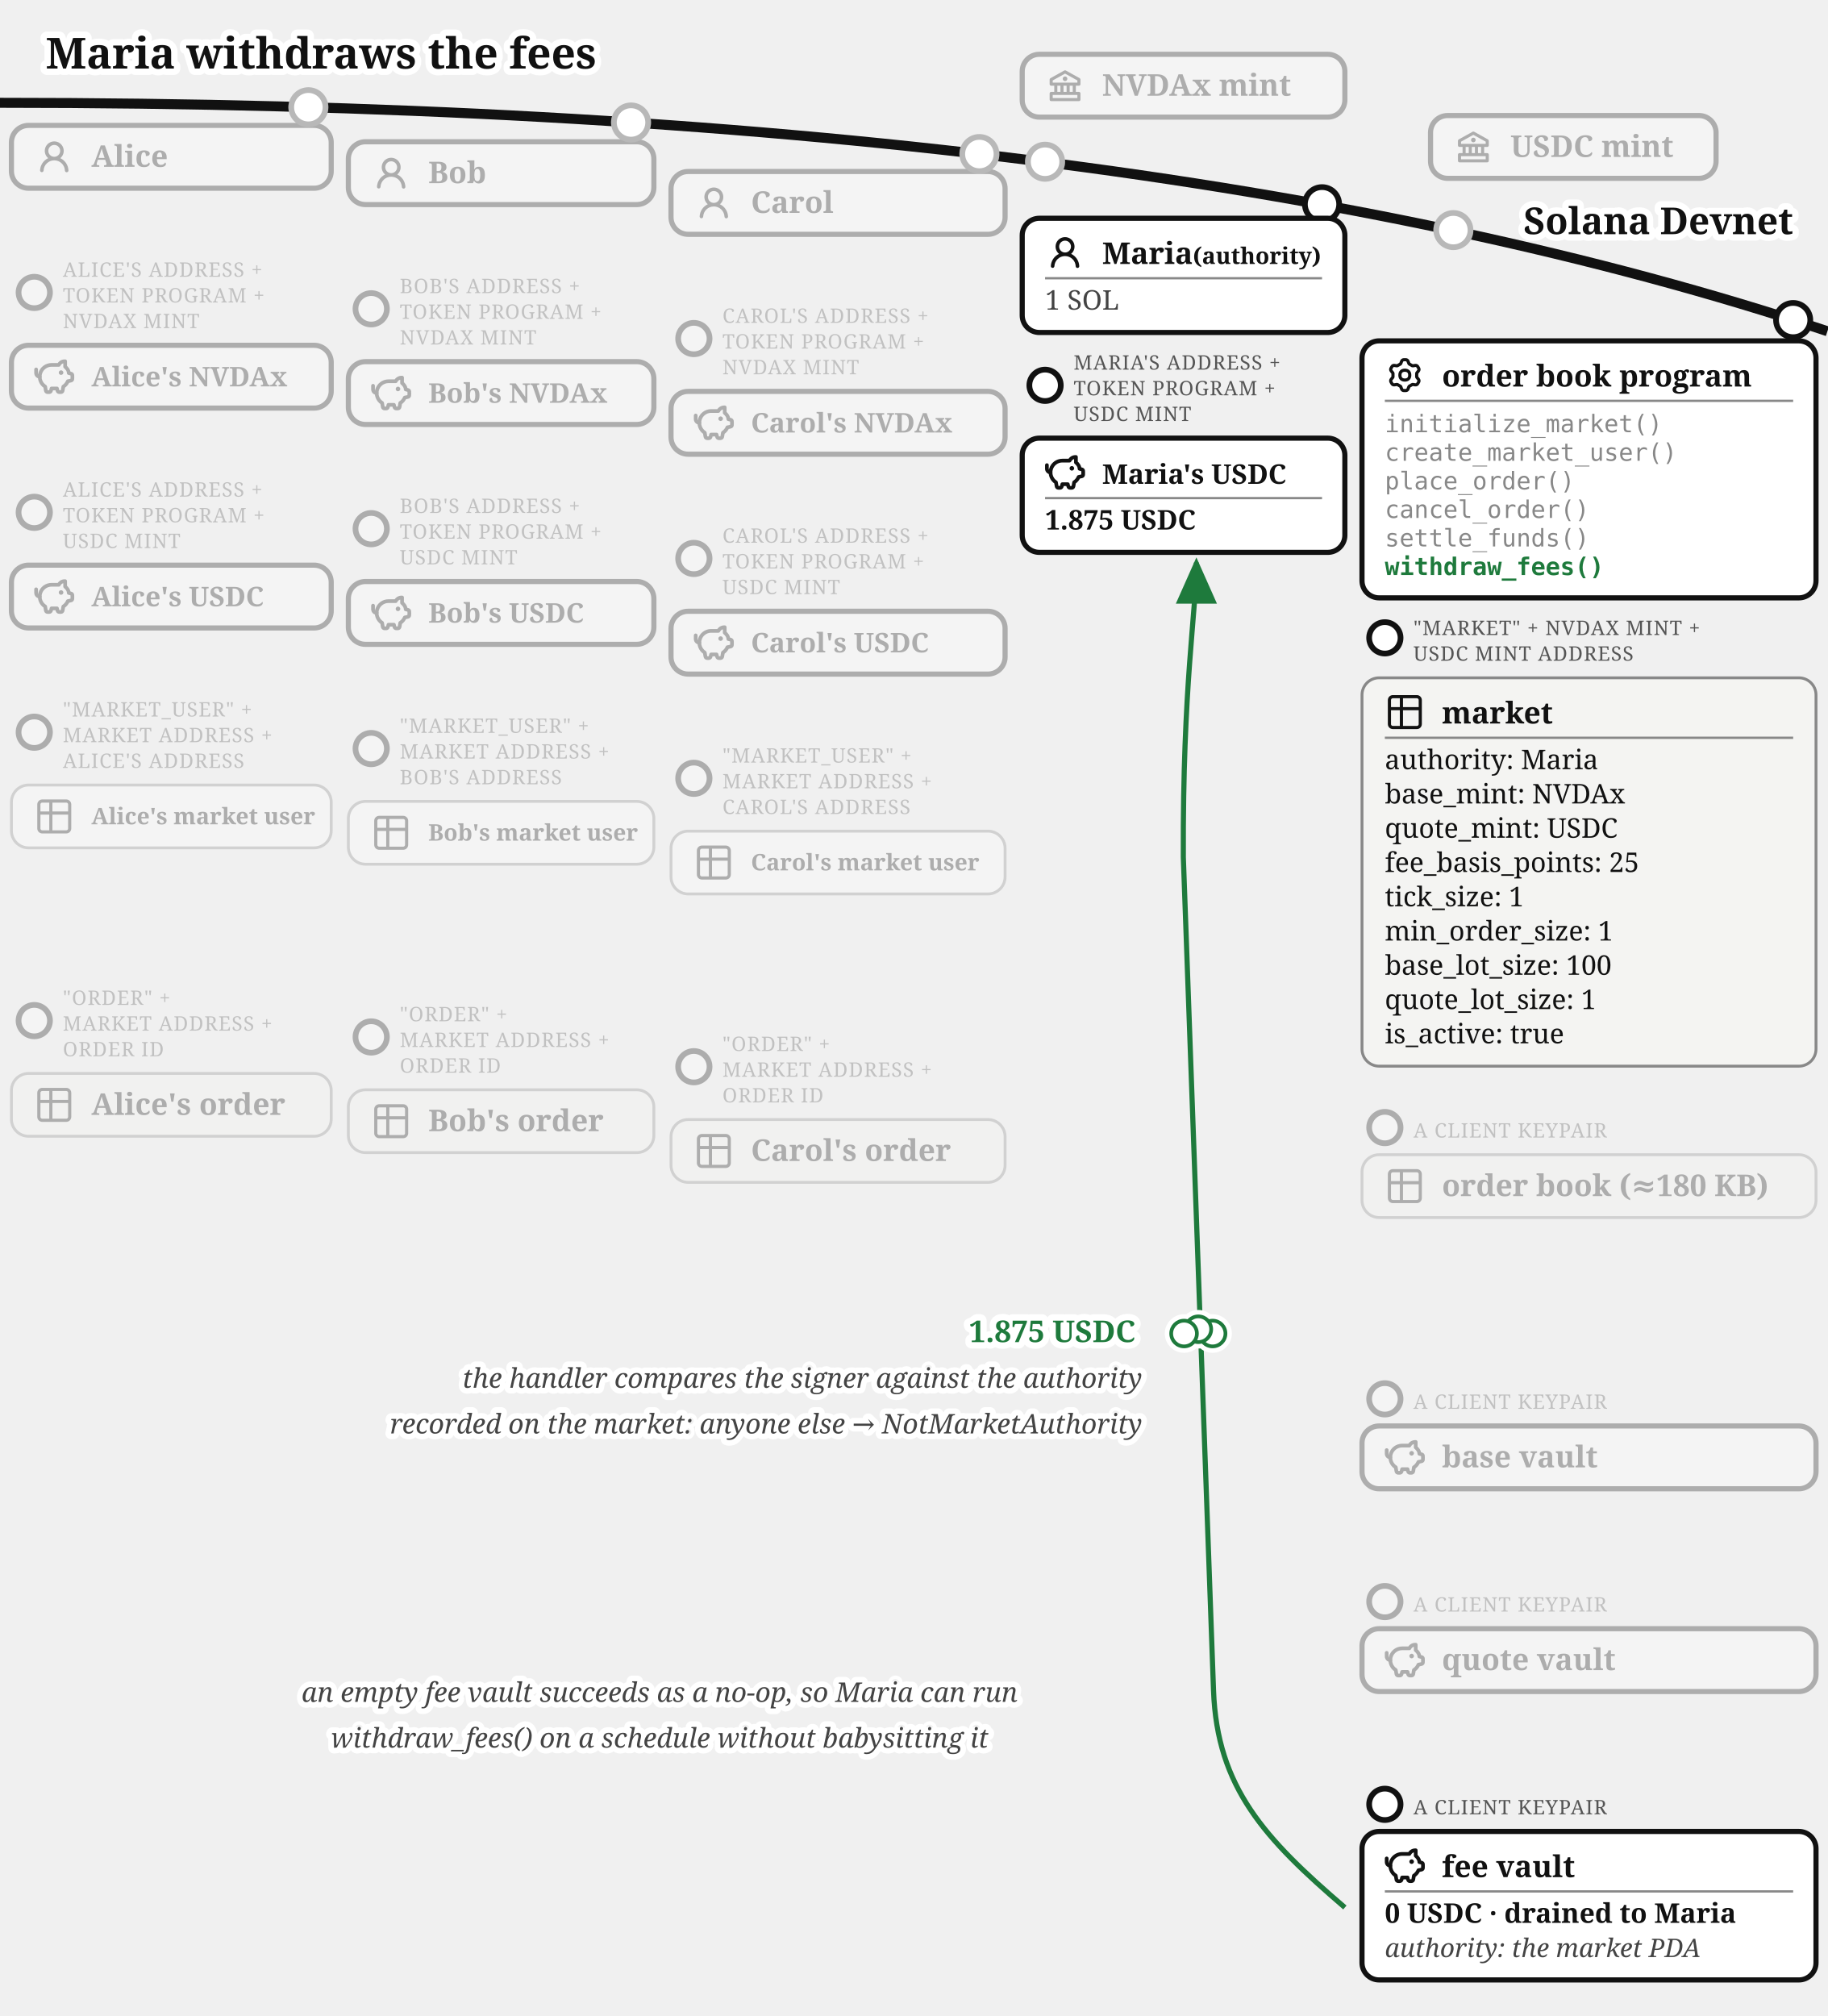
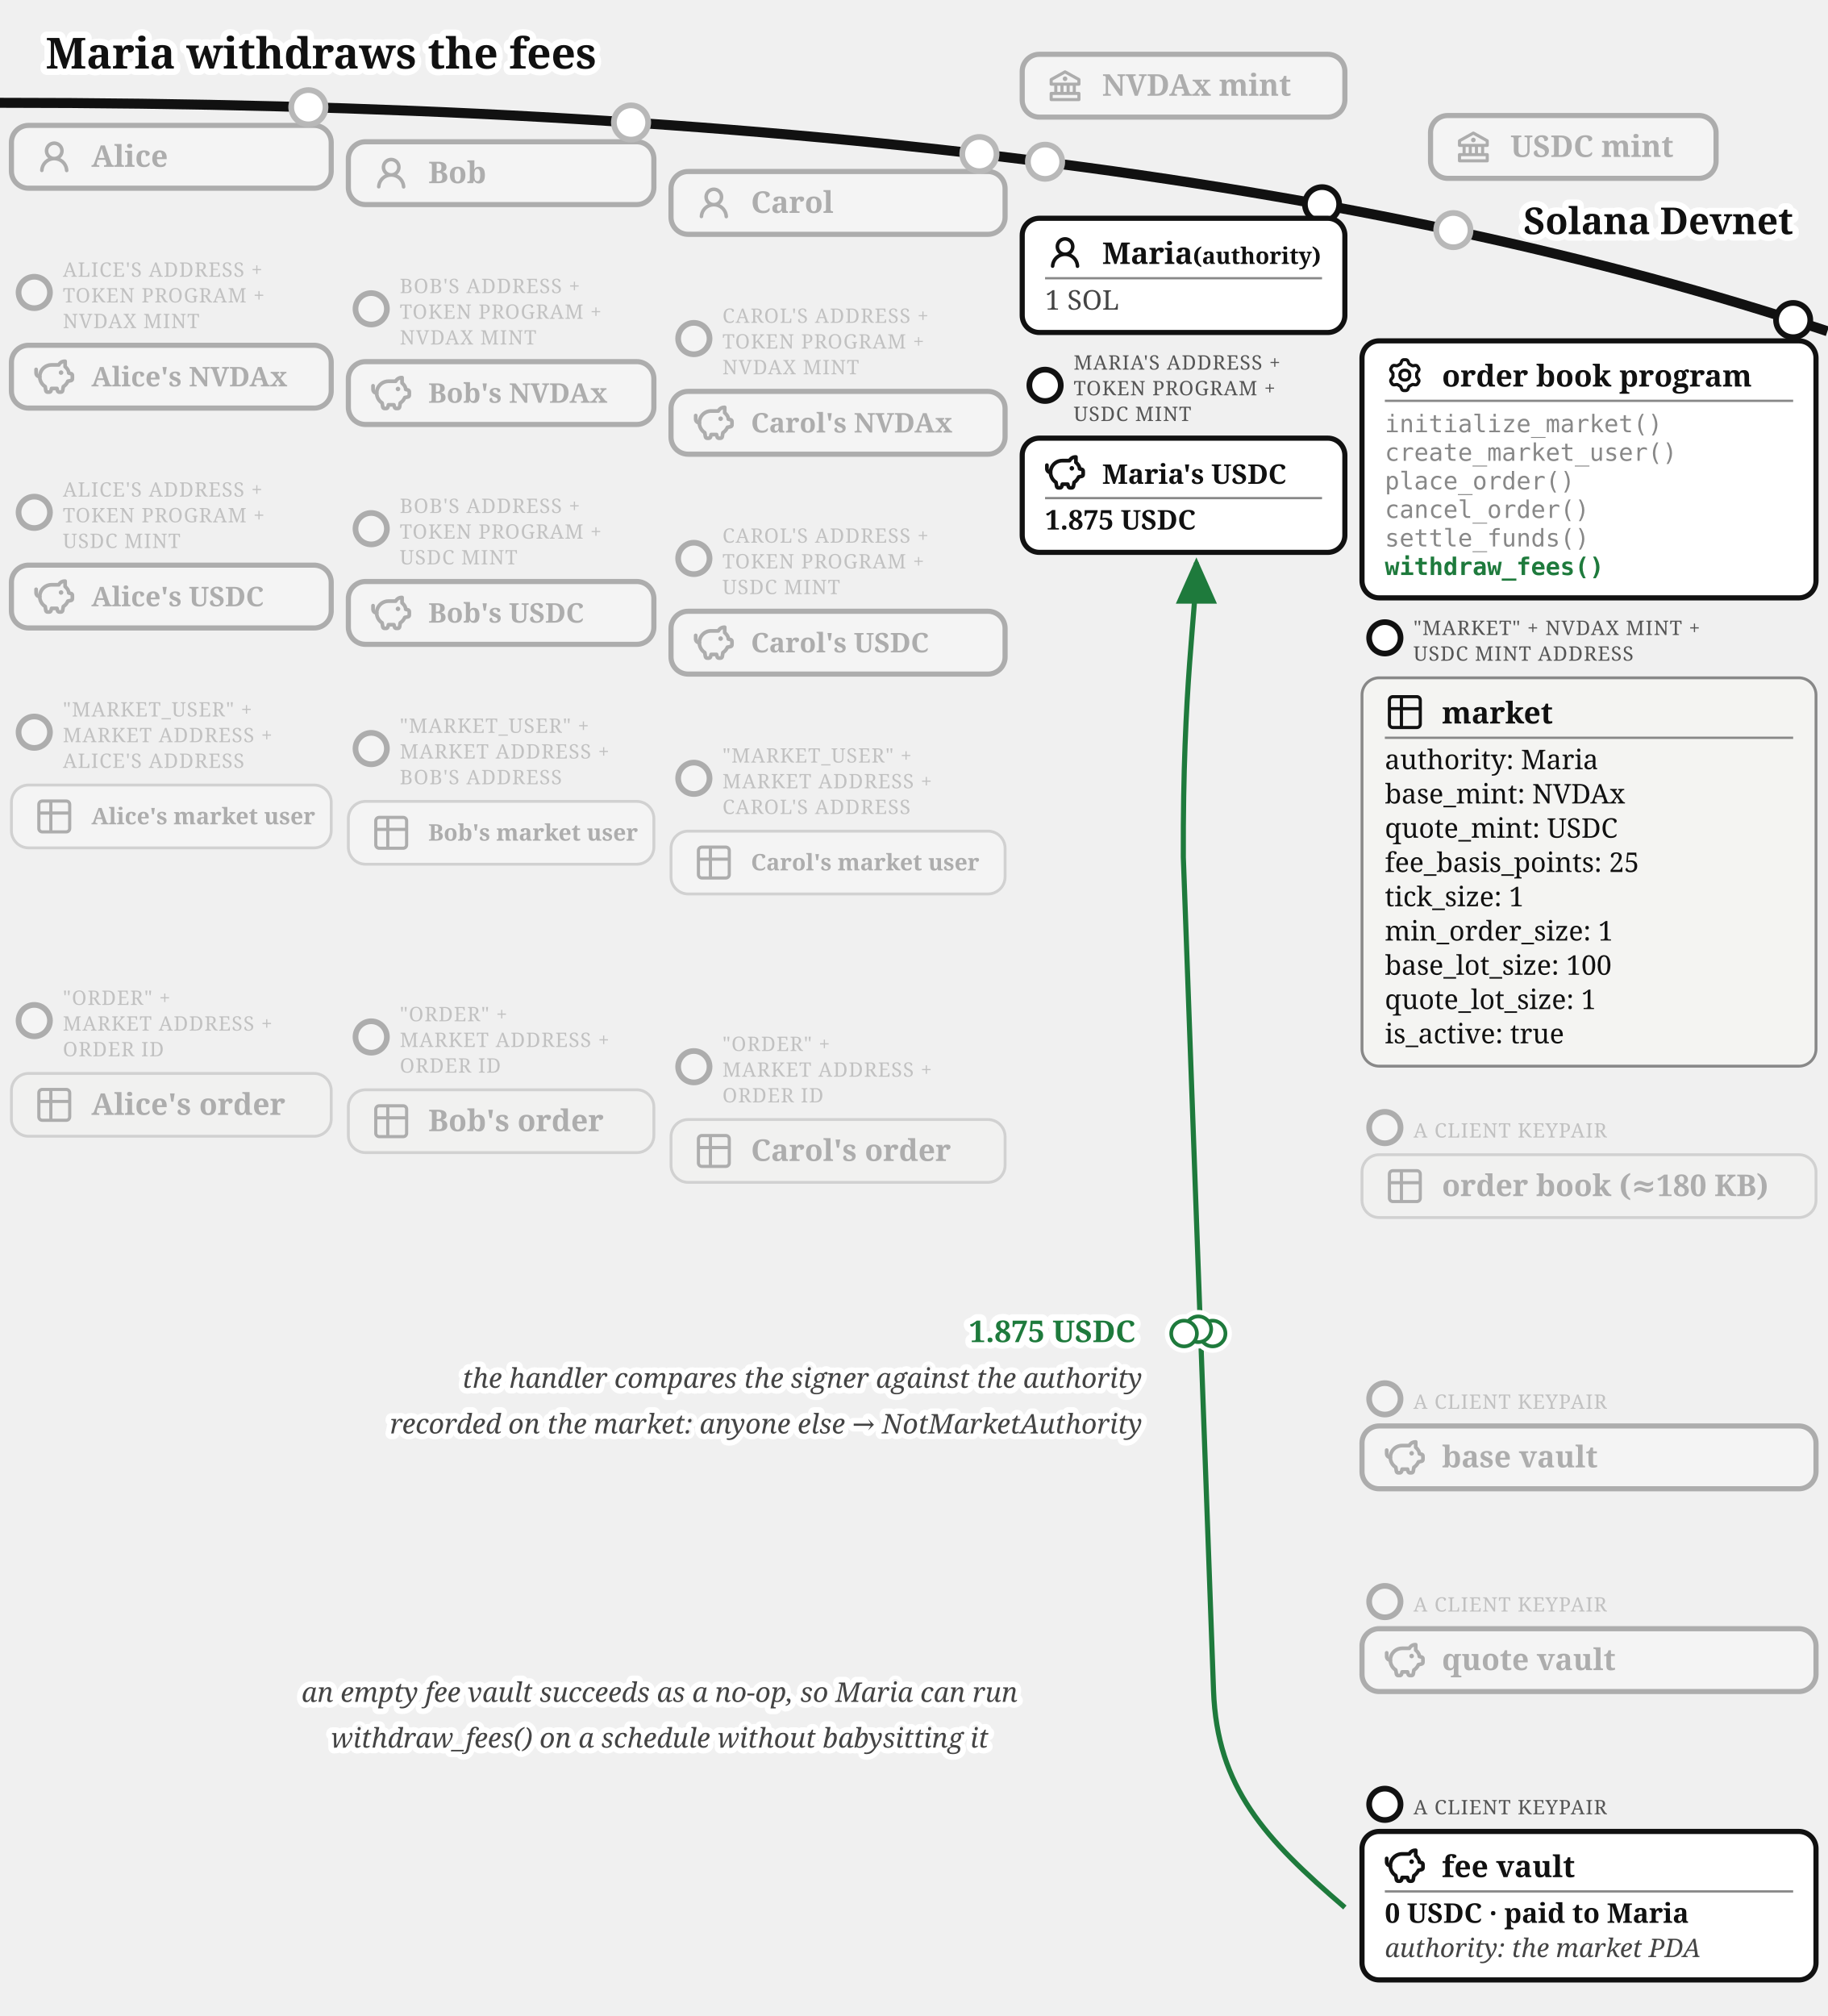
<svg xmlns="http://www.w3.org/2000/svg" viewBox="0 0 640 706" font-family="Gelasio, Georgia, serif" fill="#111">
  <text stroke="#fff" stroke-width="4.5" paint-order="stroke" stroke-linejoin="round" x="16" y="24" font-size="15" font-weight="bold">Maria withdraws the fees</text>
  <defs>
    <marker id="order-book-withdraw-fees-arr" markerWidth="9" markerHeight="8" refX="8" refY="4" orient="auto">
      <path d="M0,0 L9,4 L0,8 z" fill="#1e7a3c" />
    </marker>
  </defs>
  <path d="M 0,36 Q 400,36 640,116" fill="none" stroke="#111" stroke-width="3.5" />
  <text stroke="#fff" stroke-width="4.5" paint-order="stroke" stroke-linejoin="round" x="628" y="82" font-size="13" font-weight="bold" text-anchor="end">Solana Devnet</text>
  <circle cx="366" cy="56.634" r="7" fill="#fff" />
  <g opacity="0.3">
    <circle cx="366" cy="56.634" r="6" fill="#fff" stroke="#111" stroke-width="2" />
    <rect x="358" y="19.015" width="113" height="22" rx="6" fill="#fff" stroke="#111" stroke-width="1.8" />
    <g transform="translate(366,23.0155)">
      <g transform="translate(0.52,0.519) scale(0.54)" fill="#111">
        <path d="m21.49 7.13l-9-5a.99.99 0 0 0-.97 0l-9.01 5C2.19 7.31 2 7.64 2 8v3c0 .55.45 1 1 1h2v4H3c-.55 0-1 .45-1 1v4c0 .55.45 1 1 1h18c.55 0 1-.45 1-1v-4c0-.55-.45-1-1-1h-2v-4h2c.55 0 1-.45 1-1V8a1 1 0 0 0-.51-.87M7 12h2v4H7zm6 0v4h-2v-4zm7 6v2H4v-2zm-3-2h-2v-4h2zm3-6H4V8.59l8-4.44l8 4.44z" />
        <path d="M12 6a1.5 1.5 0 1 0 0 3a1.5 1.5 0 1 0 0-3" />
      </g>
    </g>
    <text x="386" y="33.52" font-size="10.5" font-weight="bold">NVDAx mint</text>
  </g>
  <circle cx="509" cy="80.581" r="7" fill="#fff" />
  <g opacity="0.3">
    <circle cx="509" cy="80.581" r="6" fill="#fff" stroke="#111" stroke-width="2" />
    <rect x="501" y="40.458" width="100" height="22" rx="6" fill="#fff" stroke="#111" stroke-width="1.8" />
    <g transform="translate(509,44.4582)">
      <g transform="translate(0.52,0.519) scale(0.54)" fill="#111">
        <path d="m21.49 7.13l-9-5a.99.99 0 0 0-.97 0l-9.01 5C2.19 7.31 2 7.64 2 8v3c0 .55.45 1 1 1h2v4H3c-.55 0-1 .45-1 1v4c0 .55.45 1 1 1h18c.55 0 1-.45 1-1v-4c0-.55-.45-1-1-1h-2v-4h2c.55 0 1-.45 1-1V8a1 1 0 0 0-.51-.87M7 12h2v4H7zm6 0v4h-2v-4zm7 6v2H4v-2zm-3-2h-2v-4h2zm3-6H4V8.59l8-4.44l8 4.44z" />
        <path d="M12 6a1.5 1.5 0 1 0 0 3a1.5 1.5 0 1 0 0-3" />
      </g>
    </g>
    <text x="529" y="54.96" font-size="10.5" font-weight="bold">USDC mint</text>
  </g>
  <circle cx="108" cy="37.543" r="7" fill="#fff" />
  <g opacity="0.3">
    <circle cx="108" cy="37.543" r="6" fill="#fff" stroke="#111" stroke-width="2" />
    <rect x="4" y="43.917" width="112" height="22" rx="6" fill="#fff" stroke="#111" stroke-width="1.8" />
    <g transform="translate(12,47.9168)">
      <g transform="translate(0.36,0.767) scale(0.8301)" fill="#111">
        <path d="M10.561 8.073a6 6 0 0 1 3.432 5.142a.75.75 0 1 1-1.498.07a4.5 4.5 0 0 0-8.99 0a.75.75 0 0 1-1.498-.07a6 6 0 0 1 3.431-5.142a3.999 3.999 0 1 1 5.123 0M10.5 5a2.5 2.5 0 1 0-5 0a2.5 2.5 0 0 0 5 0" />
      </g>
    </g>
    <text x="32" y="58.42" font-size="10.5" font-weight="bold">Alice</text>
  </g>
  <circle cx="221" cy="42.89" r="7" fill="#fff" />
  <g opacity="0.3">
    <circle cx="221" cy="42.89" r="6" fill="#fff" stroke="#111" stroke-width="2" />
    <rect x="122" y="49.644" width="107" height="22" rx="6" fill="#fff" stroke="#111" stroke-width="1.8" />
    <g transform="translate(130,53.6439)">
      <g transform="translate(0.36,0.767) scale(0.8301)" fill="#111">
        <path d="M10.561 8.073a6 6 0 0 1 3.432 5.142a.75.75 0 1 1-1.498.07a4.5 4.5 0 0 0-8.99 0a.75.75 0 0 1-1.498-.07a6 6 0 0 1 3.431-5.142a3.999 3.999 0 1 1 5.123 0M10.5 5a2.5 2.5 0 1 0-5 0a2.5 2.5 0 0 0 5 0" />
      </g>
    </g>
    <text x="150" y="64.14" font-size="10.5" font-weight="bold">Bob</text>
  </g>
  <circle cx="343" cy="53.945" r="7" fill="#fff" />
  <g opacity="0.3">
    <circle cx="343" cy="53.945" r="6" fill="#fff" stroke="#111" stroke-width="2" />
    <rect x="235" y="60.062" width="117" height="22" rx="6" fill="#fff" stroke="#111" stroke-width="1.8" />
    <g transform="translate(243,64.0617)">
      <g transform="translate(0.36,0.767) scale(0.8301)" fill="#111">
        <path d="M10.561 8.073a6 6 0 0 1 3.432 5.142a.75.75 0 1 1-1.498.07a4.5 4.5 0 0 0-8.99 0a.75.75 0 0 1-1.498-.07a6 6 0 0 1 3.431-5.142a3.999 3.999 0 1 1 5.123 0M10.5 5a2.5 2.5 0 1 0-5 0a2.5 2.5 0 0 0 5 0" />
      </g>
    </g>
    <text x="263" y="74.56" font-size="10.5" font-weight="bold">Carol</text>
  </g>
  <g>
    <circle cx="463" cy="71.524" r="6" fill="#fff" stroke="#111" stroke-width="2" />
    <rect x="358" y="76.436" width="113" height="40" rx="6" fill="#fff" stroke="#111" stroke-width="1.8" />
    <g transform="translate(366,81.4364)">
      <g transform="translate(0.36,0.767) scale(0.8301)" fill="#111">
        <path d="M10.561 8.073a6 6 0 0 1 3.432 5.142a.75.75 0 1 1-1.498.07a4.5 4.5 0 0 0-8.99 0a.75.75 0 0 1-1.498-.07a6 6 0 0 1 3.431-5.142a3.999 3.999 0 1 1 5.123 0M10.5 5a2.5 2.5 0 1 0-5 0a2.5 2.5 0 0 0 5 0" />
      </g>
    </g>
    <text x="386" y="92.436" font-size="10.5" font-weight="bold">Maria<tspan font-size="8"> (authority)</tspan>
    </text>
    <line x1="366" y1="97.436" x2="463" y2="97.436" stroke="#888" stroke-width="0.8" />
    <text x="366" y="108.436" font-size="9.5" fill="#444">1 SOL</text>
  </g>
  <g opacity="0.3">
    <circle cx="12" cy="102.417" r="5.5" fill="#fff" stroke="#111" stroke-width="2" />
    <text x="22" y="96.917" font-size="7" letter-spacing="0.3" fill="#555">ALICE'S ADDRESS +</text>
    <text x="22" y="105.917" font-size="7" letter-spacing="0.3" fill="#555">TOKEN PROGRAM +</text>
    <text x="22" y="114.917" font-size="7" letter-spacing="0.3" fill="#555">NVDAX MINT</text>
    <rect x="4" y="120.917" width="112" height="22" rx="6" fill="#fff" stroke="#111" stroke-width="1.8" />
    <g transform="translate(12,124.917)">
      <g transform="translate(-0.624,-0.624) scale(0.6353)" fill="none" stroke="#111" stroke-linecap="round" stroke-linejoin="round" stroke-width="2.047">
        <path d="M14.5 5.5h-4A6.5 6.5 0 0 0 7 17.478l.288 1.738c.07.423.105.635.202.798a1 1 0 0 0 .49.416c.178.07.392.07.822.07c.397 0 .596 0 .764-.062a1 1 0 0 0 .479-.374c.1-.148.15-.34.246-.727l.209-.837h3l.21.837c.096.386.144.58.245.727a1 1 0 0 0 .479.374c.168.062.367.062.764.062c.43 0 .644 0 .821-.07a1 1 0 0 0 .49-.416c.098-.163.133-.375.203-.798L17 17.478a6.5 6.5 0 0 0 2.502-2.978l.89-.178c.77-.154 1.155-.231 1.381-.508c.227-.276.227-.669.227-1.453v-.3c0-.75 0-1.124-.212-1.396c-.212-.27-.575-.362-1.303-.544L20 10c0-1.5-1.167-2.833-2-3.5v-3h-.264c-1.37 0-2.623.774-3.236 2" />
        <path d="M15.875 9.75h-.125m.25 0a.25.25 0 1 1-.5 0a.25.25 0 0 1 .5 0M2 8v2a2 2 0 0 0 2 2" />
      </g>
    </g>
    <text x="32" y="135.317" font-size="9.5" font-weight="bold">Alice's NVDAx</text>
  </g>
  <g opacity="0.3">
    <circle cx="130" cy="108.144" r="5.5" fill="#fff" stroke="#111" stroke-width="2" />
    <text x="140" y="102.644" font-size="7" letter-spacing="0.3" fill="#555">BOB'S ADDRESS +</text>
    <text x="140" y="111.644" font-size="7" letter-spacing="0.3" fill="#555">TOKEN PROGRAM +</text>
    <text x="140" y="120.644" font-size="7" letter-spacing="0.3" fill="#555">NVDAX MINT</text>
    <rect x="122" y="126.644" width="107" height="22" rx="6" fill="#fff" stroke="#111" stroke-width="1.8" />
    <g transform="translate(130,130.644)">
      <g transform="translate(-0.624,-0.624) scale(0.6353)" fill="none" stroke="#111" stroke-linecap="round" stroke-linejoin="round" stroke-width="2.047">
        <path d="M14.5 5.5h-4A6.5 6.5 0 0 0 7 17.478l.288 1.738c.07.423.105.635.202.798a1 1 0 0 0 .49.416c.178.07.392.07.822.07c.397 0 .596 0 .764-.062a1 1 0 0 0 .479-.374c.1-.148.15-.34.246-.727l.209-.837h3l.21.837c.096.386.144.58.245.727a1 1 0 0 0 .479.374c.168.062.367.062.764.062c.43 0 .644 0 .821-.07a1 1 0 0 0 .49-.416c.098-.163.133-.375.203-.798L17 17.478a6.5 6.5 0 0 0 2.502-2.978l.89-.178c.77-.154 1.155-.231 1.381-.508c.227-.276.227-.669.227-1.453v-.3c0-.75 0-1.124-.212-1.396c-.212-.27-.575-.362-1.303-.544L20 10c0-1.5-1.167-2.833-2-3.5v-3h-.264c-1.37 0-2.623.774-3.236 2" />
        <path d="M15.875 9.75h-.125m.25 0a.25.25 0 1 1-.5 0a.25.25 0 0 1 .5 0M2 8v2a2 2 0 0 0 2 2" />
      </g>
    </g>
    <text x="150" y="141.044" font-size="9.5" font-weight="bold">Bob's NVDAx</text>
  </g>
  <g opacity="0.3">
    <circle cx="243" cy="118.562" r="5.5" fill="#fff" stroke="#111" stroke-width="2" />
    <text x="253" y="113.062" font-size="7" letter-spacing="0.3" fill="#555">CAROL'S ADDRESS +</text>
    <text x="253" y="122.062" font-size="7" letter-spacing="0.3" fill="#555">TOKEN PROGRAM +</text>
    <text x="253" y="131.062" font-size="7" letter-spacing="0.3" fill="#555">NVDAX MINT</text>
    <rect x="235" y="137.062" width="117" height="22" rx="6" fill="#fff" stroke="#111" stroke-width="1.8" />
    <g transform="translate(243,141.062)">
      <g transform="translate(-0.624,-0.624) scale(0.6353)" fill="none" stroke="#111" stroke-linecap="round" stroke-linejoin="round" stroke-width="2.047">
        <path d="M14.5 5.5h-4A6.5 6.5 0 0 0 7 17.478l.288 1.738c.07.423.105.635.202.798a1 1 0 0 0 .49.416c.178.07.392.07.822.07c.397 0 .596 0 .764-.062a1 1 0 0 0 .479-.374c.1-.148.15-.34.246-.727l.209-.837h3l.21.837c.096.386.144.58.245.727a1 1 0 0 0 .479.374c.168.062.367.062.764.062c.43 0 .644 0 .821-.07a1 1 0 0 0 .49-.416c.098-.163.133-.375.203-.798L17 17.478a6.5 6.5 0 0 0 2.502-2.978l.89-.178c.77-.154 1.155-.231 1.381-.508c.227-.276.227-.669.227-1.453v-.3c0-.75 0-1.124-.212-1.396c-.212-.27-.575-.362-1.303-.544L20 10c0-1.5-1.167-2.833-2-3.5v-3h-.264c-1.37 0-2.623.774-3.236 2" />
        <path d="M15.875 9.75h-.125m.25 0a.25.25 0 1 1-.5 0a.25.25 0 0 1 .5 0M2 8v2a2 2 0 0 0 2 2" />
      </g>
    </g>
    <text x="263" y="151.462" font-size="9.5" font-weight="bold">Carol's NVDAx</text>
  </g>
  <g opacity="0.3">
    <circle cx="12" cy="179.417" r="5.5" fill="#fff" stroke="#111" stroke-width="2" />
    <text x="22" y="173.917" font-size="7" letter-spacing="0.3" fill="#555">ALICE'S ADDRESS +</text>
    <text x="22" y="182.917" font-size="7" letter-spacing="0.3" fill="#555">TOKEN PROGRAM +</text>
    <text x="22" y="191.917" font-size="7" letter-spacing="0.3" fill="#555">USDC MINT</text>
    <rect x="4" y="197.917" width="112" height="22" rx="6" fill="#fff" stroke="#111" stroke-width="1.8" />
    <g transform="translate(12,201.917)">
      <g transform="translate(-0.624,-0.624) scale(0.6353)" fill="none" stroke="#111" stroke-linecap="round" stroke-linejoin="round" stroke-width="2.047">
        <path d="M14.5 5.5h-4A6.5 6.5 0 0 0 7 17.478l.288 1.738c.07.423.105.635.202.798a1 1 0 0 0 .49.416c.178.07.392.07.822.07c.397 0 .596 0 .764-.062a1 1 0 0 0 .479-.374c.1-.148.15-.34.246-.727l.209-.837h3l.21.837c.096.386.144.58.245.727a1 1 0 0 0 .479.374c.168.062.367.062.764.062c.43 0 .644 0 .821-.07a1 1 0 0 0 .49-.416c.098-.163.133-.375.203-.798L17 17.478a6.5 6.5 0 0 0 2.502-2.978l.89-.178c.77-.154 1.155-.231 1.381-.508c.227-.276.227-.669.227-1.453v-.3c0-.75 0-1.124-.212-1.396c-.212-.27-.575-.362-1.303-.544L20 10c0-1.5-1.167-2.833-2-3.5v-3h-.264c-1.37 0-2.623.774-3.236 2" />
        <path d="M15.875 9.75h-.125m.25 0a.25.25 0 1 1-.5 0a.25.25 0 0 1 .5 0M2 8v2a2 2 0 0 0 2 2" />
      </g>
    </g>
    <text x="32" y="212.317" font-size="9.5" font-weight="bold">Alice's USDC</text>
  </g>
  <g opacity="0.3">
    <circle cx="130" cy="185.144" r="5.5" fill="#fff" stroke="#111" stroke-width="2" />
    <text x="140" y="179.644" font-size="7" letter-spacing="0.3" fill="#555">BOB'S ADDRESS +</text>
    <text x="140" y="188.644" font-size="7" letter-spacing="0.3" fill="#555">TOKEN PROGRAM +</text>
    <text x="140" y="197.644" font-size="7" letter-spacing="0.3" fill="#555">USDC MINT</text>
    <rect x="122" y="203.644" width="107" height="22" rx="6" fill="#fff" stroke="#111" stroke-width="1.8" />
    <g transform="translate(130,207.644)">
      <g transform="translate(-0.624,-0.624) scale(0.6353)" fill="none" stroke="#111" stroke-linecap="round" stroke-linejoin="round" stroke-width="2.047">
        <path d="M14.5 5.5h-4A6.5 6.5 0 0 0 7 17.478l.288 1.738c.07.423.105.635.202.798a1 1 0 0 0 .49.416c.178.07.392.07.822.07c.397 0 .596 0 .764-.062a1 1 0 0 0 .479-.374c.1-.148.15-.34.246-.727l.209-.837h3l.21.837c.096.386.144.58.245.727a1 1 0 0 0 .479.374c.168.062.367.062.764.062c.43 0 .644 0 .821-.07a1 1 0 0 0 .49-.416c.098-.163.133-.375.203-.798L17 17.478a6.5 6.5 0 0 0 2.502-2.978l.89-.178c.77-.154 1.155-.231 1.381-.508c.227-.276.227-.669.227-1.453v-.3c0-.75 0-1.124-.212-1.396c-.212-.27-.575-.362-1.303-.544L20 10c0-1.5-1.167-2.833-2-3.5v-3h-.264c-1.37 0-2.623.774-3.236 2" />
        <path d="M15.875 9.75h-.125m.25 0a.25.25 0 1 1-.5 0a.25.25 0 0 1 .5 0M2 8v2a2 2 0 0 0 2 2" />
      </g>
    </g>
    <text x="150" y="218.044" font-size="9.5" font-weight="bold">Bob's USDC</text>
  </g>
  <g opacity="0.3">
    <circle cx="243" cy="195.562" r="5.5" fill="#fff" stroke="#111" stroke-width="2" />
    <text x="253" y="190.062" font-size="7" letter-spacing="0.3" fill="#555">CAROL'S ADDRESS +</text>
    <text x="253" y="199.062" font-size="7" letter-spacing="0.3" fill="#555">TOKEN PROGRAM +</text>
    <text x="253" y="208.062" font-size="7" letter-spacing="0.3" fill="#555">USDC MINT</text>
    <rect x="235" y="214.062" width="117" height="22" rx="6" fill="#fff" stroke="#111" stroke-width="1.8" />
    <g transform="translate(243,218.062)">
      <g transform="translate(-0.624,-0.624) scale(0.6353)" fill="none" stroke="#111" stroke-linecap="round" stroke-linejoin="round" stroke-width="2.047">
        <path d="M14.5 5.5h-4A6.5 6.5 0 0 0 7 17.478l.288 1.738c.07.423.105.635.202.798a1 1 0 0 0 .49.416c.178.07.392.07.822.07c.397 0 .596 0 .764-.062a1 1 0 0 0 .479-.374c.1-.148.15-.34.246-.727l.209-.837h3l.21.837c.096.386.144.58.245.727a1 1 0 0 0 .479.374c.168.062.367.062.764.062c.43 0 .644 0 .821-.07a1 1 0 0 0 .49-.416c.098-.163.133-.375.203-.798L17 17.478a6.5 6.5 0 0 0 2.502-2.978l.89-.178c.77-.154 1.155-.231 1.381-.508c.227-.276.227-.669.227-1.453v-.3c0-.75 0-1.124-.212-1.396c-.212-.27-.575-.362-1.303-.544L20 10c0-1.5-1.167-2.833-2-3.5v-3h-.264c-1.37 0-2.623.774-3.236 2" />
        <path d="M15.875 9.75h-.125m.25 0a.25.25 0 1 1-.5 0a.25.25 0 0 1 .5 0M2 8v2a2 2 0 0 0 2 2" />
      </g>
    </g>
    <text x="263" y="228.462" font-size="9.5" font-weight="bold">Carol's USDC</text>
  </g>
  <g>
    <circle cx="366" cy="134.936" r="5.5" fill="#fff" stroke="#111" stroke-width="2" />
    <text x="376" y="129.436" font-size="7" letter-spacing="0.3" fill="#555">MARIA'S ADDRESS +</text>
    <text x="376" y="138.436" font-size="7" letter-spacing="0.3" fill="#555">TOKEN PROGRAM +</text>
    <text x="376" y="147.436" font-size="7" letter-spacing="0.3" fill="#555">USDC MINT</text>
    <rect x="358" y="153.436" width="113" height="40" rx="6" fill="#fff" stroke="#111" stroke-width="1.8" />
    <g transform="translate(366,158.436)">
      <g transform="translate(-0.624,-0.624) scale(0.6353)" fill="none" stroke="#111" stroke-linecap="round" stroke-linejoin="round" stroke-width="2.047">
        <path d="M14.5 5.5h-4A6.5 6.5 0 0 0 7 17.478l.288 1.738c.07.423.105.635.202.798a1 1 0 0 0 .49.416c.178.07.392.07.822.07c.397 0 .596 0 .764-.062a1 1 0 0 0 .479-.374c.1-.148.15-.34.246-.727l.209-.837h3l.21.837c.096.386.144.58.245.727a1 1 0 0 0 .479.374c.168.062.367.062.764.062c.43 0 .644 0 .821-.07a1 1 0 0 0 .49-.416c.098-.163.133-.375.203-.798L17 17.478a6.5 6.5 0 0 0 2.502-2.978l.89-.178c.77-.154 1.155-.231 1.381-.508c.227-.276.227-.669.227-1.453v-.3c0-.75 0-1.124-.212-1.396c-.212-.27-.575-.362-1.303-.544L20 10c0-1.5-1.167-2.833-2-3.5v-3h-.264c-1.37 0-2.623.774-3.236 2" />
        <path d="M15.875 9.75h-.125m.25 0a.25.25 0 1 1-.5 0a.25.25 0 0 1 .5 0M2 8v2a2 2 0 0 0 2 2" />
      </g>
    </g>
    <text x="386" y="169.436" font-size="9.5" font-weight="bold">Maria's USDC</text>
    <line x1="366" y1="174.436" x2="463" y2="174.436" stroke="#888" stroke-width="0.8" />
    <text x="366" y="185.436" font-size="9.5" font-weight="bold">1.875 USDC</text>
  </g>
  <g opacity="0.3">
    <circle cx="12" cy="256.417" r="5.5" fill="#fff" stroke="#111" stroke-width="2" />
    <text x="22" y="250.917" font-size="7" letter-spacing="0.3" fill="#555">"MARKET_USER" +</text>
    <text x="22" y="259.917" font-size="7" letter-spacing="0.3" fill="#555">MARKET ADDRESS +</text>
    <text x="22" y="268.917" font-size="7" letter-spacing="0.3" fill="#555">ALICE'S ADDRESS</text>
    <rect x="4" y="274.917" width="112" height="22" rx="6" fill="#fff" stroke="#888" />
    <g transform="translate(12,278.917)">
      <g transform="translate(-0.195,-0.195) scale(0.6)" fill="none" stroke="#111" stroke-linecap="round" stroke-linejoin="round" stroke-width="1.843">
        <path d="M3 5a2 2 0 0 1 2-2h14a2 2 0 0 1 2 2v14a2 2 0 0 1-2 2H5a2 2 0 0 1-2-2zm0 5h18M10 3v18" />
      </g>
    </g>
    <text x="32" y="288.67" font-size="8" font-weight="bold">Alice's market user</text>
  </g>
  <g opacity="0.3">
    <circle cx="130" cy="262.144" r="5.5" fill="#fff" stroke="#111" stroke-width="2" />
    <text x="140" y="256.644" font-size="7" letter-spacing="0.3" fill="#555">"MARKET_USER" +</text>
    <text x="140" y="265.644" font-size="7" letter-spacing="0.3" fill="#555">MARKET ADDRESS +</text>
    <text x="140" y="274.644" font-size="7" letter-spacing="0.3" fill="#555">BOB'S ADDRESS</text>
    <rect x="122" y="280.644" width="107" height="22" rx="6" fill="#fff" stroke="#888" />
    <g transform="translate(130,284.644)">
      <g transform="translate(-0.195,-0.195) scale(0.6)" fill="none" stroke="#111" stroke-linecap="round" stroke-linejoin="round" stroke-width="1.843">
        <path d="M3 5a2 2 0 0 1 2-2h14a2 2 0 0 1 2 2v14a2 2 0 0 1-2 2H5a2 2 0 0 1-2-2zm0 5h18M10 3v18" />
      </g>
    </g>
    <text x="150" y="294.39" font-size="8" font-weight="bold">Bob's market user</text>
  </g>
  <g opacity="0.3">
    <circle cx="243" cy="272.562" r="5.5" fill="#fff" stroke="#111" stroke-width="2" />
    <text x="253" y="267.062" font-size="7" letter-spacing="0.3" fill="#555">"MARKET_USER" +</text>
    <text x="253" y="276.062" font-size="7" letter-spacing="0.3" fill="#555">MARKET ADDRESS +</text>
    <text x="253" y="285.062" font-size="7" letter-spacing="0.3" fill="#555">CAROL'S ADDRESS</text>
    <rect x="235" y="291.062" width="117" height="22" rx="6" fill="#fff" stroke="#888" />
    <g transform="translate(243,295.062)">
      <g transform="translate(-0.195,-0.195) scale(0.6)" fill="none" stroke="#111" stroke-linecap="round" stroke-linejoin="round" stroke-width="1.843">
        <path d="M3 5a2 2 0 0 1 2-2h14a2 2 0 0 1 2 2v14a2 2 0 0 1-2 2H5a2 2 0 0 1-2-2zm0 5h18M10 3v18" />
      </g>
    </g>
    <text x="263" y="304.81" font-size="8" font-weight="bold">Carol's market user</text>
  </g>
  <g opacity="0.3">
    <circle cx="12" cy="357.417" r="5.5" fill="#fff" stroke="#111" stroke-width="2" />
    <text x="22" y="351.917" font-size="7" letter-spacing="0.3" fill="#555">"ORDER" +</text>
    <text x="22" y="360.917" font-size="7" letter-spacing="0.3" fill="#555">MARKET ADDRESS +</text>
    <text x="22" y="369.917" font-size="7" letter-spacing="0.3" fill="#555">ORDER ID</text>
    <rect x="4" y="375.917" width="112" height="22" rx="6" fill="#f4f4f2" stroke="#888" />
    <g transform="translate(12,379.917)">
      <g transform="translate(-0.195,-0.195) scale(0.6)" fill="none" stroke="#111" stroke-linecap="round" stroke-linejoin="round" stroke-width="1.843">
        <path d="M3 5a2 2 0 0 1 2-2h14a2 2 0 0 1 2 2v14a2 2 0 0 1-2 2H5a2 2 0 0 1-2-2zm0 5h18M10 3v18" />
      </g>
    </g>
    <text x="32" y="390.42" font-size="10.5" font-weight="bold">Alice's order</text>
  </g>
  <g opacity="0.3">
    <circle cx="130" cy="363.144" r="5.5" fill="#fff" stroke="#111" stroke-width="2" />
    <text x="140" y="357.644" font-size="7" letter-spacing="0.3" fill="#555">"ORDER" +</text>
    <text x="140" y="366.644" font-size="7" letter-spacing="0.3" fill="#555">MARKET ADDRESS +</text>
    <text x="140" y="375.644" font-size="7" letter-spacing="0.3" fill="#555">ORDER ID</text>
    <rect x="122" y="381.644" width="107" height="22" rx="6" fill="#f4f4f2" stroke="#888" />
    <g transform="translate(130,385.644)">
      <g transform="translate(-0.195,-0.195) scale(0.6)" fill="none" stroke="#111" stroke-linecap="round" stroke-linejoin="round" stroke-width="1.843">
        <path d="M3 5a2 2 0 0 1 2-2h14a2 2 0 0 1 2 2v14a2 2 0 0 1-2 2H5a2 2 0 0 1-2-2zm0 5h18M10 3v18" />
      </g>
    </g>
    <text x="150" y="396.14" font-size="10.5" font-weight="bold">Bob's order</text>
  </g>
  <g opacity="0.3">
    <circle cx="243" cy="373.562" r="5.5" fill="#fff" stroke="#111" stroke-width="2" />
    <text x="253" y="368.062" font-size="7" letter-spacing="0.3" fill="#555">"ORDER" +</text>
    <text x="253" y="377.062" font-size="7" letter-spacing="0.3" fill="#555">MARKET ADDRESS +</text>
    <text x="253" y="386.062" font-size="7" letter-spacing="0.3" fill="#555">ORDER ID</text>
    <rect x="235" y="392.062" width="117" height="22" rx="6" fill="#f4f4f2" stroke="#888" />
    <g transform="translate(243,396.062)">
      <g transform="translate(-0.195,-0.195) scale(0.6)" fill="none" stroke="#111" stroke-linecap="round" stroke-linejoin="round" stroke-width="1.843">
        <path d="M3 5a2 2 0 0 1 2-2h14a2 2 0 0 1 2 2v14a2 2 0 0 1-2 2H5a2 2 0 0 1-2-2zm0 5h18M10 3v18" />
      </g>
    </g>
    <text x="263" y="406.56" font-size="10.5" font-weight="bold">Carol's order</text>
  </g>
  <g>
    <circle cx="628" cy="112.082" r="6" fill="#fff" stroke="#111" stroke-width="2" />
    <rect x="477" y="119.37" width="159" height="90" rx="6" fill="#fff" stroke="#111" stroke-width="1.8" />
    <g transform="translate(485,124.37)">
      <g transform="translate(0.951,0.952) scale(0.864)" fill="none" stroke="#111" stroke-linecap="round" stroke-linejoin="round" stroke-width="1.28">
        <path d="M11.808 7.727c0 .05.017.1.048.14l.667.84a.96.96 0 0 1 .082 1.08l-.392.676a.96.96 0 0 1-.975.47l-1.063-.16a.23.23 0 0 0-.145.027l-1.26.727a.23.23 0 0 0-.096.112l-.392 1a.96.96 0 0 1-.893.611h-.782a.96.96 0 0 1-.893-.61l-.392-1a.23.23 0 0 0-.096-.113L3.967 10.8a.23.23 0 0 0-.145-.028l-1.063.162a.96.96 0 0 1-.976-.47l-.39-.677a.96.96 0 0 1 .08-1.08l.67-.84a.22.22 0 0 0 .05-.14V6.273c0-.05-.018-.1-.05-.14l-.67-.84a.96.96 0 0 1-.08-1.08l.39-.676a.96.96 0 0 1 .976-.47l1.06.16a.23.23 0 0 0 .145-.027l1.262-.73a.23.23 0 0 0 .096-.113l.394-.996A.96.96 0 0 1 6.61.75h.784a.96.96 0 0 1 .893.61l.392.997q.028.075.096.116l1.26.727a.23.23 0 0 0 .145.028l1.062-.162a.96.96 0 0 1 .976.47l.391.677a.96.96 0 0 1-.081 1.08l-.67.84a.22.22 0 0 0-.049.14v1.454Z" />
        <path d="M7 8.996c1.277 0 1.996-.719 1.996-1.996S8.277 5.004 7 5.004S5.004 5.723 5.004 7S5.723 8.996 7 8.996" />
      </g>
    </g>
    <text x="505" y="135.37" font-size="10.5" font-weight="bold">order book program</text>
    <line x1="485" y1="140.37" x2="628" y2="140.37" stroke="#888" stroke-width="0.8" />
    <text x="485" y="151.37" font-size="8.5" font-family="'DejaVu Sans Mono', Menlo, monospace" fill="#888">initialize_market()</text>
    <text x="485" y="161.37" font-size="8.5" font-family="'DejaVu Sans Mono', Menlo, monospace" fill="#888">create_market_user()</text>
    <text x="485" y="171.37" font-size="8.5" font-family="'DejaVu Sans Mono', Menlo, monospace" fill="#888">place_order()</text>
    <text x="485" y="181.37" font-size="8.5" font-family="'DejaVu Sans Mono', Menlo, monospace" fill="#888">cancel_order()</text>
    <text x="485" y="191.37" font-size="8.5" font-family="'DejaVu Sans Mono', Menlo, monospace" fill="#888">settle_funds()</text>
    <text x="485" y="201.37" font-size="8.5" font-family="'DejaVu Sans Mono', Menlo, monospace" font-weight="bold" fill="#1e7a3c">withdraw_fees()</text>
  </g>
  <g>
    <circle cx="485" cy="223.37" r="5.5" fill="#fff" stroke="#111" stroke-width="2" />
    <text x="495" y="222.37" font-size="7" letter-spacing="0.3" fill="#555">"MARKET" + NVDAX MINT +</text>
    <text x="495" y="231.37" font-size="7" letter-spacing="0.3" fill="#555">USDC MINT ADDRESS</text>
    <rect x="477" y="237.37" width="159" height="136" rx="6" fill="#f4f4f2" stroke="#888" />
    <g transform="translate(485,242.37)">
      <g transform="translate(-0.195,-0.195) scale(0.6)" fill="none" stroke="#111" stroke-linecap="round" stroke-linejoin="round" stroke-width="1.843">
        <path d="M3 5a2 2 0 0 1 2-2h14a2 2 0 0 1 2 2v14a2 2 0 0 1-2 2H5a2 2 0 0 1-2-2zm0 5h18M10 3v18" />
      </g>
    </g>
    <text x="505" y="253.37" font-size="10.5" font-weight="bold">market</text>
    <line x1="485" y1="258.37" x2="628" y2="258.37" stroke="#888" stroke-width="0.8" />
    <text x="485" y="269.37" font-size="9.5">authority: Maria</text>
    <text x="485" y="281.37" font-size="9.5">base_mint: NVDAx</text>
    <text x="485" y="293.37" font-size="9.5">quote_mint: USDC</text>
    <text x="485" y="305.37" font-size="9.5">fee_basis_points: 25</text>
    <text x="485" y="317.37" font-size="9.5">tick_size: 1</text>
    <text x="485" y="329.37" font-size="9.5">min_order_size: 1</text>
    <text x="485" y="341.37" font-size="9.5">base_lot_size: 100</text>
    <text x="485" y="353.37" font-size="9.5">quote_lot_size: 1</text>
    <text x="485" y="365.37" font-size="9.5">is_active: true</text>
  </g>
  <g opacity="0.3">
    <circle cx="485" cy="394.87" r="5.5" fill="#fff" stroke="#111" stroke-width="2" />
    <text x="495" y="398.37" font-size="7" letter-spacing="0.3" fill="#555">A CLIENT KEYPAIR</text>
    <rect x="477" y="404.37" width="159" height="22" rx="6" fill="#f4f4f2" stroke="#888" />
    <g transform="translate(485,408.37)">
      <g transform="translate(-0.195,-0.195) scale(0.6)" fill="none" stroke="#111" stroke-linecap="round" stroke-linejoin="round" stroke-width="1.843">
        <path d="M3 5a2 2 0 0 1 2-2h14a2 2 0 0 1 2 2v14a2 2 0 0 1-2 2H5a2 2 0 0 1-2-2zm0 5h18M10 3v18" />
      </g>
    </g>
    <text x="505" y="418.87" font-size="10.5" font-weight="bold">order book (≈180 KB)</text>
  </g>
  <g opacity="0.3">
    <circle cx="485" cy="489.87" r="5.5" fill="#fff" stroke="#111" stroke-width="2" />
    <text x="495" y="493.37" font-size="7" letter-spacing="0.3" fill="#555">A CLIENT KEYPAIR</text>
    <rect x="477" y="499.37" width="159" height="22" rx="6" fill="#fff" stroke="#111" stroke-width="1.8" />
    <g transform="translate(485,503.37)">
      <g transform="translate(-0.624,-0.624) scale(0.6353)" fill="none" stroke="#111" stroke-linecap="round" stroke-linejoin="round" stroke-width="2.047">
        <path d="M14.5 5.5h-4A6.5 6.5 0 0 0 7 17.478l.288 1.738c.07.423.105.635.202.798a1 1 0 0 0 .49.416c.178.07.392.07.822.07c.397 0 .596 0 .764-.062a1 1 0 0 0 .479-.374c.1-.148.15-.34.246-.727l.209-.837h3l.21.837c.096.386.144.58.245.727a1 1 0 0 0 .479.374c.168.062.367.062.764.062c.43 0 .644 0 .821-.07a1 1 0 0 0 .49-.416c.098-.163.133-.375.203-.798L17 17.478a6.5 6.5 0 0 0 2.502-2.978l.89-.178c.77-.154 1.155-.231 1.381-.508c.227-.276.227-.669.227-1.453v-.3c0-.75 0-1.124-.212-1.396c-.212-.27-.575-.362-1.303-.544L20 10c0-1.5-1.167-2.833-2-3.5v-3h-.264c-1.37 0-2.623.774-3.236 2" />
        <path d="M15.875 9.75h-.125m.25 0a.25.25 0 1 1-.5 0a.25.25 0 0 1 .5 0M2 8v2a2 2 0 0 0 2 2" />
      </g>
    </g>
    <text x="505" y="513.87" font-size="10.5" font-weight="bold">base vault</text>
  </g>
  <g opacity="0.3">
    <circle cx="485" cy="560.87" r="5.5" fill="#fff" stroke="#111" stroke-width="2" />
    <text x="495" y="564.37" font-size="7" letter-spacing="0.3" fill="#555">A CLIENT KEYPAIR</text>
    <rect x="477" y="570.37" width="159" height="22" rx="6" fill="#fff" stroke="#111" stroke-width="1.8" />
    <g transform="translate(485,574.37)">
      <g transform="translate(-0.624,-0.624) scale(0.6353)" fill="none" stroke="#111" stroke-linecap="round" stroke-linejoin="round" stroke-width="2.047">
        <path d="M14.5 5.5h-4A6.5 6.5 0 0 0 7 17.478l.288 1.738c.07.423.105.635.202.798a1 1 0 0 0 .49.416c.178.07.392.07.822.07c.397 0 .596 0 .764-.062a1 1 0 0 0 .479-.374c.1-.148.15-.34.246-.727l.209-.837h3l.21.837c.096.386.144.58.245.727a1 1 0 0 0 .479.374c.168.062.367.062.764.062c.43 0 .644 0 .821-.07a1 1 0 0 0 .49-.416c.098-.163.133-.375.203-.798L17 17.478a6.5 6.5 0 0 0 2.502-2.978l.89-.178c.77-.154 1.155-.231 1.381-.508c.227-.276.227-.669.227-1.453v-.3c0-.75 0-1.124-.212-1.396c-.212-.27-.575-.362-1.303-.544L20 10c0-1.5-1.167-2.833-2-3.5v-3h-.264c-1.37 0-2.623.774-3.236 2" />
        <path d="M15.875 9.75h-.125m.25 0a.25.25 0 1 1-.5 0a.25.25 0 0 1 .5 0M2 8v2a2 2 0 0 0 2 2" />
      </g>
    </g>
    <text x="505" y="584.87" font-size="10.5" font-weight="bold">quote vault</text>
  </g>
  <g>
    <circle cx="485" cy="631.87" r="5.5" fill="#fff" stroke="#111" stroke-width="2" />
    <text x="495" y="635.37" font-size="7" letter-spacing="0.3" fill="#555">A CLIENT KEYPAIR</text>
    <rect x="477" y="641.37" width="159" height="52" rx="6" fill="#fff" stroke="#111" stroke-width="1.8" />
    <g transform="translate(485,646.37)">
      <g transform="translate(-0.624,-0.624) scale(0.6353)" fill="none" stroke="#111" stroke-linecap="round" stroke-linejoin="round" stroke-width="2.047">
        <path d="M14.5 5.5h-4A6.5 6.5 0 0 0 7 17.478l.288 1.738c.07.423.105.635.202.798a1 1 0 0 0 .49.416c.178.07.392.07.822.07c.397 0 .596 0 .764-.062a1 1 0 0 0 .479-.374c.1-.148.15-.34.246-.727l.209-.837h3l.21.837c.096.386.144.58.245.727a1 1 0 0 0 .479.374c.168.062.367.062.764.062c.43 0 .644 0 .821-.07a1 1 0 0 0 .49-.416c.098-.163.133-.375.203-.798L17 17.478a6.5 6.5 0 0 0 2.502-2.978l.89-.178c.77-.154 1.155-.231 1.381-.508c.227-.276.227-.669.227-1.453v-.3c0-.75 0-1.124-.212-1.396c-.212-.27-.575-.362-1.303-.544L20 10c0-1.5-1.167-2.833-2-3.5v-3h-.264c-1.37 0-2.623.774-3.236 2" />
        <path d="M15.875 9.75h-.125m.25 0a.25.25 0 1 1-.5 0a.25.25 0 0 1 .5 0M2 8v2a2 2 0 0 0 2 2" />
      </g>
    </g>
    <text x="505" y="657.37" font-size="10.5" font-weight="bold">fee vault</text>
    <line x1="485" y1="662.37" x2="628" y2="662.37" stroke="#888" stroke-width="0.8" />
-     <text x="485" y="673.37" font-size="9.5" font-weight="bold">0 USDC · drained to Maria</text>
+     <text x="485" y="673.37" font-size="9.5" font-weight="bold">0 USDC · paid to Maria</text>
    <text x="485" y="685.37" font-size="9" font-style="italic" fill="#444">authority: the market PDA</text>
  </g>
  <path d="M 471,668 C 443,644 426.234,626.036 425,592 L 414.423,300.164 C 414.178,239.743 419,214 419,197" fill="none" stroke="#1e7a3c" stroke-width="1.8" marker-end="url(#order-book-withdraw-fees-arr)" />
  <text text-anchor="end" stroke="#fff" stroke-width="4.5" paint-order="stroke" stroke-linejoin="round" x="397.68" y="470" font-size="10.5" font-weight="bold" fill="#1e7a3c">1.875 USDC</text>
  <text stroke="#fff" stroke-width="4" paint-order="stroke" stroke-linejoin="round" x="400" y="486" font-size="9.5" font-style="italic" fill="#444" text-anchor="end">the handler compares the signer against the authority</text>
  <text stroke="#fff" stroke-width="4" paint-order="stroke" stroke-linejoin="round" x="400" y="502" font-size="9.5" font-style="italic" fill="#444" text-anchor="end">recorded on the market: anyone else → NotMarketAuthority</text>
  <text stroke="#fff" stroke-width="4" paint-order="stroke" stroke-linejoin="round" x="231" y="596" font-size="9.5" font-style="italic" fill="#444" text-anchor="middle">an empty fee vault succeeds as a no-op, so Maria can run</text>
  <text stroke="#fff" stroke-width="4" paint-order="stroke" stroke-linejoin="round" x="231" y="612" font-size="9.5" font-style="italic" fill="#444" text-anchor="middle">withdraw_fees() on a schedule without babysitting it</text>
  <g class="coin" transform="translate(419.68,465.5)" fill="#fff">
    <g stroke="#fff" stroke-width="4.5">
      <circle cx="5" cy="1.5" r="4.5" />
      <circle cx="0" cy="0" r="4.5" />
      <circle cx="-5" cy="1.5" r="4.5" />
    </g>
    <g stroke="#1e7a3c" stroke-width="1.3">
      <circle cx="5" cy="1.5" r="4.5" />
      <circle cx="0" cy="0" r="4.5" />
      <circle cx="-5" cy="1.5" r="4.5" />
    </g>
  </g>
</svg>
